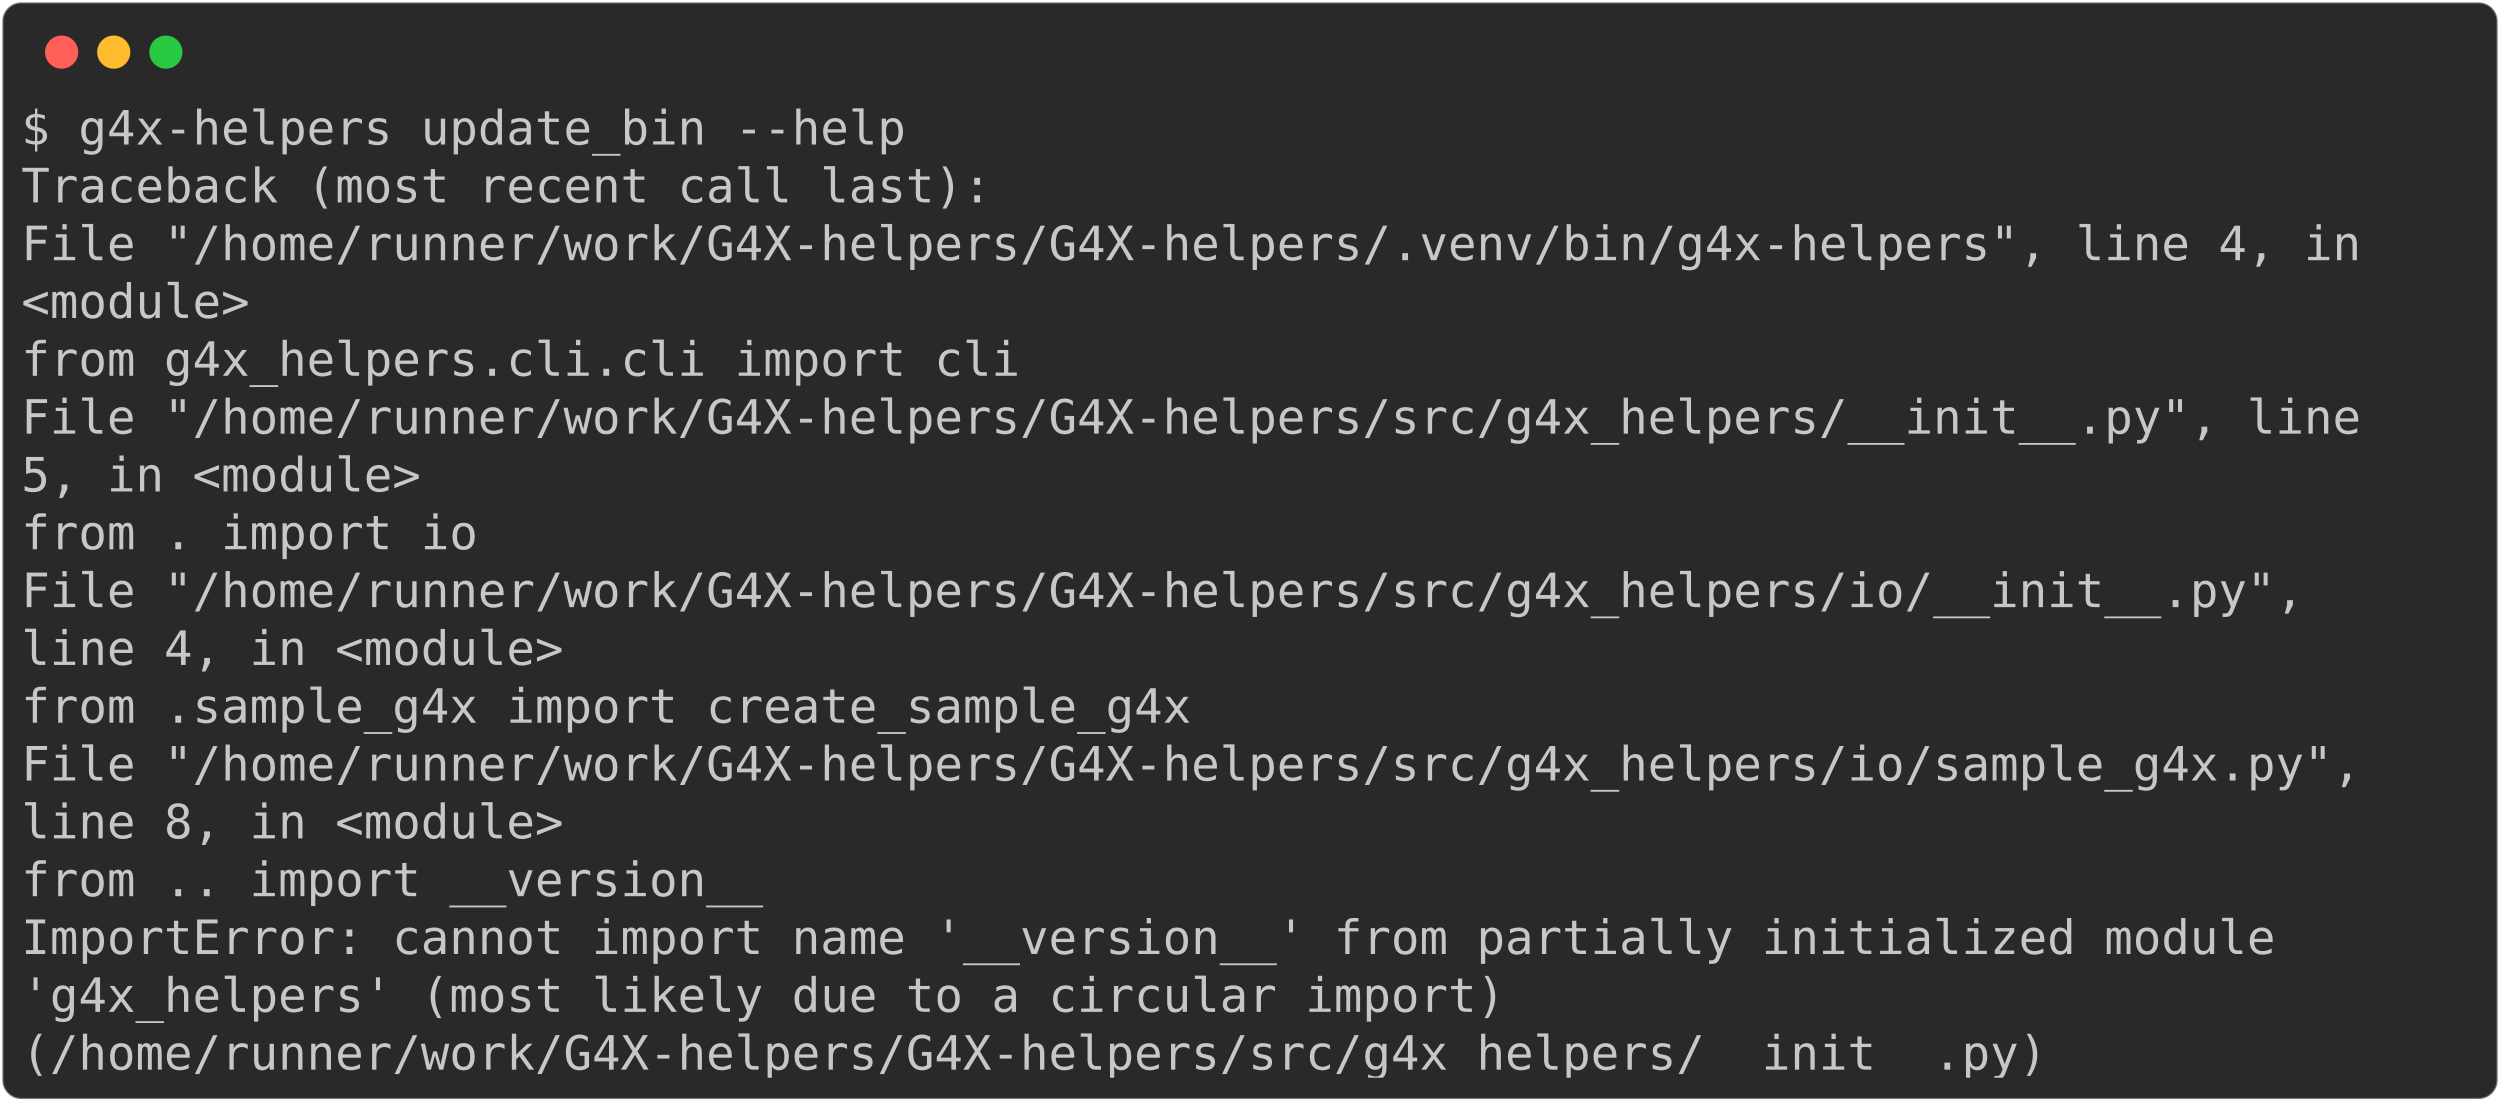
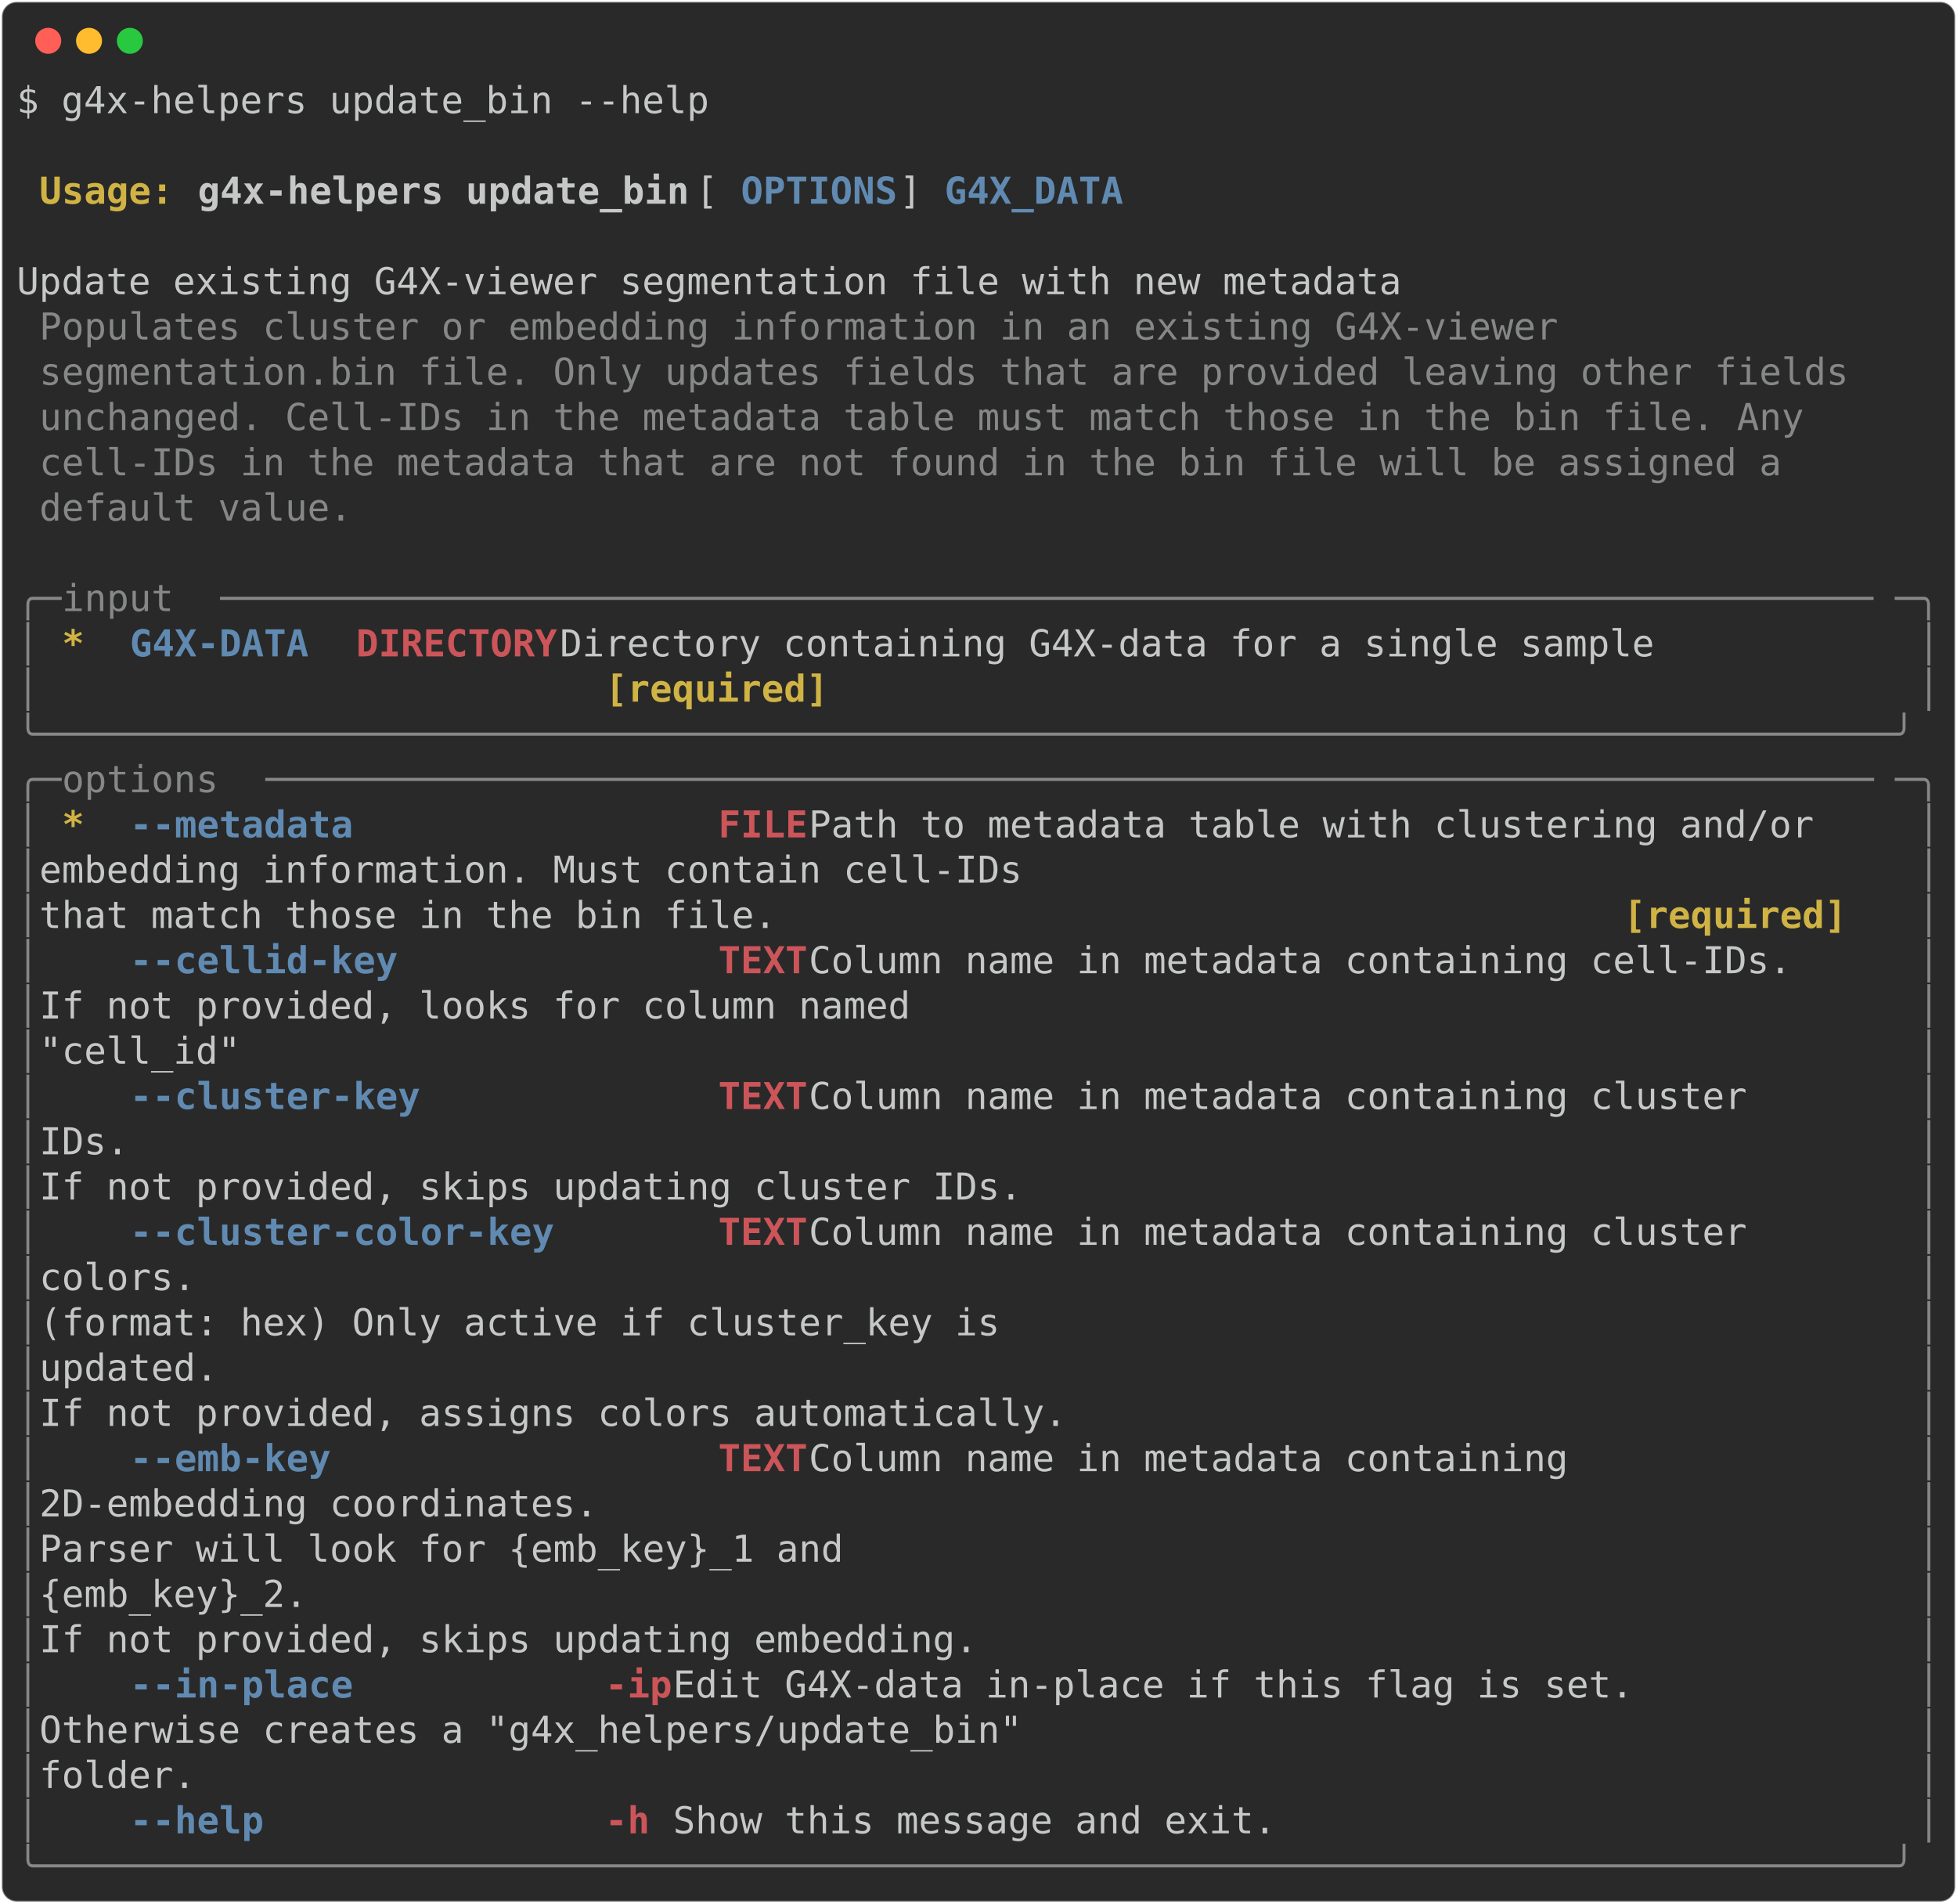
- <svg xmlns="http://www.w3.org/2000/svg" class="rich-terminal" viewBox="0 0 1055 464.8">
+ <svg xmlns="http://www.w3.org/2000/svg" class="rich-terminal" viewBox="0 0 1055 1026.0">
  <style>

    @font-face {
        font-family: "Fira Code";
        src: local("FiraCode-Regular"),
                url("https://cdnjs.cloudflare.com/ajax/libs/firacode/6.2.0/woff2/FiraCode-Regular.woff2") format("woff2"),
                url("https://cdnjs.cloudflare.com/ajax/libs/firacode/6.2.0/woff/FiraCode-Regular.woff") format("woff");
        font-style: normal;
        font-weight: 400;
    }
    @font-face {
        font-family: "Fira Code";
        src: local("FiraCode-Bold"),
                url("https://cdnjs.cloudflare.com/ajax/libs/firacode/6.2.0/woff2/FiraCode-Bold.woff2") format("woff2"),
                url("https://cdnjs.cloudflare.com/ajax/libs/firacode/6.2.0/woff/FiraCode-Bold.woff") format("woff");
        font-style: bold;
        font-weight: 700;
    }

-     .terminal-2083232324-matrix {
+     .terminal-833133250-matrix {
        font-family: Fira Code, monospace;
        font-size: 20px;
        line-height: 24.4px;
        font-variant-east-asian: full-width;
    }

-     .terminal-2083232324-title {
+     .terminal-833133250-title {
        font-size: 18px;
        font-weight: bold;
        font-family: arial;
    }

-     .terminal-2083232324-r1 { fill: #c5c8c6 }
+     .terminal-833133250-r1 { fill: #c5c8c6 }
+ .terminal-833133250-r2 { fill: #d0b344;font-weight: bold }
+ .terminal-833133250-r3 { fill: #c5c8c6;font-weight: bold }
+ .terminal-833133250-r4 { fill: #608ab1;font-weight: bold }
+ .terminal-833133250-r5 { fill: #868887 }
+ .terminal-833133250-r6 { fill: #cc555a;font-weight: bold }
    </style>
  <defs>
-     <clipPath id="terminal-2083232324-clip-terminal">
-       <rect x="0" y="0" width="1036.0" height="413.8" />
-     </clipPath>
-     <clipPath id="terminal-2083232324-line-0">
+     <clipPath id="terminal-833133250-clip-terminal">
+       <rect x="0" y="0" width="1036.0" height="975.0" />
+     </clipPath>
+     <clipPath id="terminal-833133250-line-0">
      <rect x="0" y="1.5" width="1037" height="24.65" />
    </clipPath>
-     <clipPath id="terminal-2083232324-line-1">
+     <clipPath id="terminal-833133250-line-1">
      <rect x="0" y="25.9" width="1037" height="24.65" />
    </clipPath>
-     <clipPath id="terminal-2083232324-line-2">
+     <clipPath id="terminal-833133250-line-2">
      <rect x="0" y="50.3" width="1037" height="24.65" />
    </clipPath>
-     <clipPath id="terminal-2083232324-line-3">
+     <clipPath id="terminal-833133250-line-3">
      <rect x="0" y="74.7" width="1037" height="24.65" />
    </clipPath>
-     <clipPath id="terminal-2083232324-line-4">
+     <clipPath id="terminal-833133250-line-4">
      <rect x="0" y="99.1" width="1037" height="24.65" />
    </clipPath>
-     <clipPath id="terminal-2083232324-line-5">
+     <clipPath id="terminal-833133250-line-5">
      <rect x="0" y="123.5" width="1037" height="24.65" />
    </clipPath>
-     <clipPath id="terminal-2083232324-line-6">
+     <clipPath id="terminal-833133250-line-6">
      <rect x="0" y="147.9" width="1037" height="24.65" />
    </clipPath>
-     <clipPath id="terminal-2083232324-line-7">
+     <clipPath id="terminal-833133250-line-7">
      <rect x="0" y="172.3" width="1037" height="24.65" />
    </clipPath>
-     <clipPath id="terminal-2083232324-line-8">
+     <clipPath id="terminal-833133250-line-8">
      <rect x="0" y="196.7" width="1037" height="24.65" />
    </clipPath>
-     <clipPath id="terminal-2083232324-line-9">
+     <clipPath id="terminal-833133250-line-9">
      <rect x="0" y="221.1" width="1037" height="24.65" />
    </clipPath>
-     <clipPath id="terminal-2083232324-line-10">
+     <clipPath id="terminal-833133250-line-10">
      <rect x="0" y="245.5" width="1037" height="24.65" />
    </clipPath>
-     <clipPath id="terminal-2083232324-line-11">
+     <clipPath id="terminal-833133250-line-11">
      <rect x="0" y="269.9" width="1037" height="24.65" />
    </clipPath>
-     <clipPath id="terminal-2083232324-line-12">
+     <clipPath id="terminal-833133250-line-12">
      <rect x="0" y="294.3" width="1037" height="24.65" />
    </clipPath>
-     <clipPath id="terminal-2083232324-line-13">
+     <clipPath id="terminal-833133250-line-13">
      <rect x="0" y="318.7" width="1037" height="24.65" />
    </clipPath>
-     <clipPath id="terminal-2083232324-line-14">
+     <clipPath id="terminal-833133250-line-14">
      <rect x="0" y="343.1" width="1037" height="24.65" />
    </clipPath>
-     <clipPath id="terminal-2083232324-line-15">
+     <clipPath id="terminal-833133250-line-15">
      <rect x="0" y="367.5" width="1037" height="24.65" />
    </clipPath>
+     <clipPath id="terminal-833133250-line-16">
+       <rect x="0" y="391.9" width="1037" height="24.65" />
+     </clipPath>
+     <clipPath id="terminal-833133250-line-17">
+       <rect x="0" y="416.3" width="1037" height="24.65" />
+     </clipPath>
+     <clipPath id="terminal-833133250-line-18">
+       <rect x="0" y="440.7" width="1037" height="24.65" />
+     </clipPath>
+     <clipPath id="terminal-833133250-line-19">
+       <rect x="0" y="465.1" width="1037" height="24.65" />
+     </clipPath>
+     <clipPath id="terminal-833133250-line-20">
+       <rect x="0" y="489.5" width="1037" height="24.65" />
+     </clipPath>
+     <clipPath id="terminal-833133250-line-21">
+       <rect x="0" y="513.9" width="1037" height="24.65" />
+     </clipPath>
+     <clipPath id="terminal-833133250-line-22">
+       <rect x="0" y="538.3" width="1037" height="24.65" />
+     </clipPath>
+     <clipPath id="terminal-833133250-line-23">
+       <rect x="0" y="562.7" width="1037" height="24.65" />
+     </clipPath>
+     <clipPath id="terminal-833133250-line-24">
+       <rect x="0" y="587.1" width="1037" height="24.65" />
+     </clipPath>
+     <clipPath id="terminal-833133250-line-25">
+       <rect x="0" y="611.5" width="1037" height="24.65" />
+     </clipPath>
+     <clipPath id="terminal-833133250-line-26">
+       <rect x="0" y="635.9" width="1037" height="24.65" />
+     </clipPath>
+     <clipPath id="terminal-833133250-line-27">
+       <rect x="0" y="660.3" width="1037" height="24.65" />
+     </clipPath>
+     <clipPath id="terminal-833133250-line-28">
+       <rect x="0" y="684.7" width="1037" height="24.65" />
+     </clipPath>
+     <clipPath id="terminal-833133250-line-29">
+       <rect x="0" y="709.1" width="1037" height="24.65" />
+     </clipPath>
+     <clipPath id="terminal-833133250-line-30">
+       <rect x="0" y="733.5" width="1037" height="24.65" />
+     </clipPath>
+     <clipPath id="terminal-833133250-line-31">
+       <rect x="0" y="757.9" width="1037" height="24.65" />
+     </clipPath>
+     <clipPath id="terminal-833133250-line-32">
+       <rect x="0" y="782.3" width="1037" height="24.65" />
+     </clipPath>
+     <clipPath id="terminal-833133250-line-33">
+       <rect x="0" y="806.7" width="1037" height="24.65" />
+     </clipPath>
+     <clipPath id="terminal-833133250-line-34">
+       <rect x="0" y="831.1" width="1037" height="24.65" />
+     </clipPath>
+     <clipPath id="terminal-833133250-line-35">
+       <rect x="0" y="855.5" width="1037" height="24.65" />
+     </clipPath>
+     <clipPath id="terminal-833133250-line-36">
+       <rect x="0" y="879.9" width="1037" height="24.65" />
+     </clipPath>
+     <clipPath id="terminal-833133250-line-37">
+       <rect x="0" y="904.3" width="1037" height="24.65" />
+     </clipPath>
+     <clipPath id="terminal-833133250-line-38">
+       <rect x="0" y="928.7" width="1037" height="24.65" />
+     </clipPath>
  </defs>
-   <rect fill="#292929" stroke="rgba(255,255,255,0.35)" stroke-width="1" x="1" y="1" width="1053" height="462.8" rx="8" />
+   <rect fill="#292929" stroke="rgba(255,255,255,0.35)" stroke-width="1" x="1" y="1" width="1053" height="1024" rx="8" />
  <g transform="translate(26,22)">
    <circle cx="0" cy="0" r="7" fill="#ff5f57" />
    <circle cx="22" cy="0" r="7" fill="#febc2e" />
    <circle cx="44" cy="0" r="7" fill="#28c840" />
  </g>
-   <g transform="translate(9, 41)" clip-path="url(#terminal-2083232324-clip-terminal)">
-     <g class="terminal-2083232324-matrix">
-       <text class="terminal-2083232324-r1" x="0" y="20" textLength="378.2" clip-path="url(#terminal-2083232324-line-0)">$ g4x-helpers update_bin --help</text>
-       <text class="terminal-2083232324-r1" x="1037" y="20" textLength="12.2" clip-path="url(#terminal-2083232324-line-0)">
- </text>
-       <text class="terminal-2083232324-r1" x="0" y="44.4" textLength="414.8" clip-path="url(#terminal-2083232324-line-1)">Traceback (most recent call last):</text>
-       <text class="terminal-2083232324-r1" x="1037" y="44.4" textLength="12.2" clip-path="url(#terminal-2083232324-line-1)">
- </text>
-       <text class="terminal-2083232324-r1" x="0" y="68.8" textLength="1037" clip-path="url(#terminal-2083232324-line-2)">  File "/home/runner/work/G4X-helpers/G4X-helpers/.venv/bin/g4x-helpers", line 4, in </text>
-       <text class="terminal-2083232324-r1" x="1037" y="68.8" textLength="12.2" clip-path="url(#terminal-2083232324-line-2)">
- </text>
-       <text class="terminal-2083232324-r1" x="0" y="93.2" textLength="97.6" clip-path="url(#terminal-2083232324-line-3)">&lt;module&gt;</text>
-       <text class="terminal-2083232324-r1" x="1037" y="93.2" textLength="12.2" clip-path="url(#terminal-2083232324-line-3)">
- </text>
-       <text class="terminal-2083232324-r1" x="0" y="117.6" textLength="475.8" clip-path="url(#terminal-2083232324-line-4)">    from g4x_helpers.cli.cli import cli</text>
-       <text class="terminal-2083232324-r1" x="1037" y="117.6" textLength="12.2" clip-path="url(#terminal-2083232324-line-4)">
- </text>
-       <text class="terminal-2083232324-r1" x="0" y="142" textLength="1037" clip-path="url(#terminal-2083232324-line-5)">  File "/home/runner/work/G4X-helpers/G4X-helpers/src/g4x_helpers/__init__.py", line </text>
-       <text class="terminal-2083232324-r1" x="1037" y="142" textLength="12.2" clip-path="url(#terminal-2083232324-line-5)">
- </text>
-       <text class="terminal-2083232324-r1" x="0" y="166.4" textLength="170.8" clip-path="url(#terminal-2083232324-line-6)">5, in &lt;module&gt;</text>
-       <text class="terminal-2083232324-r1" x="1037" y="166.4" textLength="12.2" clip-path="url(#terminal-2083232324-line-6)">
- </text>
-       <text class="terminal-2083232324-r1" x="0" y="190.8" textLength="244" clip-path="url(#terminal-2083232324-line-7)">    from . import io</text>
-       <text class="terminal-2083232324-r1" x="1037" y="190.8" textLength="12.2" clip-path="url(#terminal-2083232324-line-7)">
- </text>
-       <text class="terminal-2083232324-r1" x="0" y="215.2" textLength="1012.6" clip-path="url(#terminal-2083232324-line-8)">  File "/home/runner/work/G4X-helpers/G4X-helpers/src/g4x_helpers/io/__init__.py", </text>
-       <text class="terminal-2083232324-r1" x="1037" y="215.2" textLength="12.2" clip-path="url(#terminal-2083232324-line-8)">
- </text>
-       <text class="terminal-2083232324-r1" x="0" y="239.6" textLength="231.8" clip-path="url(#terminal-2083232324-line-9)">line 4, in &lt;module&gt;</text>
-       <text class="terminal-2083232324-r1" x="1037" y="239.6" textLength="12.2" clip-path="url(#terminal-2083232324-line-9)">
- </text>
-       <text class="terminal-2083232324-r1" x="0" y="264" textLength="549" clip-path="url(#terminal-2083232324-line-10)">    from .sample_g4x import create_sample_g4x</text>
-       <text class="terminal-2083232324-r1" x="1037" y="264" textLength="12.2" clip-path="url(#terminal-2083232324-line-10)">
- </text>
-       <text class="terminal-2083232324-r1" x="0" y="288.4" textLength="1037" clip-path="url(#terminal-2083232324-line-11)">  File "/home/runner/work/G4X-helpers/G4X-helpers/src/g4x_helpers/io/sample_g4x.py", </text>
-       <text class="terminal-2083232324-r1" x="1037" y="288.4" textLength="12.2" clip-path="url(#terminal-2083232324-line-11)">
- </text>
-       <text class="terminal-2083232324-r1" x="0" y="312.8" textLength="231.8" clip-path="url(#terminal-2083232324-line-12)">line 8, in &lt;module&gt;</text>
-       <text class="terminal-2083232324-r1" x="1037" y="312.8" textLength="12.2" clip-path="url(#terminal-2083232324-line-12)">
- </text>
-       <text class="terminal-2083232324-r1" x="0" y="337.2" textLength="366" clip-path="url(#terminal-2083232324-line-13)">    from .. import __version__</text>
-       <text class="terminal-2083232324-r1" x="1037" y="337.2" textLength="12.2" clip-path="url(#terminal-2083232324-line-13)">
- </text>
-       <text class="terminal-2083232324-r1" x="0" y="361.6" textLength="976" clip-path="url(#terminal-2083232324-line-14)">ImportError: cannot import name '__version__' from partially initialized module </text>
-       <text class="terminal-2083232324-r1" x="1037" y="361.6" textLength="12.2" clip-path="url(#terminal-2083232324-line-14)">
- </text>
-       <text class="terminal-2083232324-r1" x="0" y="386" textLength="646.6" clip-path="url(#terminal-2083232324-line-15)">'g4x_helpers' (most likely due to a circular import) </text>
-       <text class="terminal-2083232324-r1" x="1037" y="386" textLength="12.2" clip-path="url(#terminal-2083232324-line-15)">
- </text>
-       <text class="terminal-2083232324-r1" x="0" y="410.4" textLength="866.2" clip-path="url(#terminal-2083232324-line-16)">(/home/runner/work/G4X-helpers/G4X-helpers/src/g4x_helpers/__init__.py)</text>
-       <text class="terminal-2083232324-r1" x="1037" y="410.4" textLength="12.2" clip-path="url(#terminal-2083232324-line-16)">
+   <g transform="translate(9, 41)" clip-path="url(#terminal-833133250-clip-terminal)">
+     <g class="terminal-833133250-matrix">
+       <text class="terminal-833133250-r1" x="0" y="20" textLength="378.2" clip-path="url(#terminal-833133250-line-0)">$ g4x-helpers update_bin --help</text>
+       <text class="terminal-833133250-r1" x="1037" y="20" textLength="12.2" clip-path="url(#terminal-833133250-line-0)">
+ </text>
+       <text class="terminal-833133250-r1" x="1037" y="44.4" textLength="12.2" clip-path="url(#terminal-833133250-line-1)">
+ </text>
+       <text class="terminal-833133250-r2" x="12.2" y="68.8" textLength="73.2" clip-path="url(#terminal-833133250-line-2)">Usage:</text>
+       <text class="terminal-833133250-r3" x="97.6" y="68.8" textLength="268.4" clip-path="url(#terminal-833133250-line-2)">g4x-helpers update_bin</text>
+       <text class="terminal-833133250-r1" x="366" y="68.8" textLength="24.4" clip-path="url(#terminal-833133250-line-2)"> [</text>
+       <text class="terminal-833133250-r4" x="390.4" y="68.8" textLength="85.4" clip-path="url(#terminal-833133250-line-2)">OPTIONS</text>
+       <text class="terminal-833133250-r1" x="475.8" y="68.8" textLength="24.4" clip-path="url(#terminal-833133250-line-2)">] </text>
+       <text class="terminal-833133250-r4" x="500.2" y="68.8" textLength="97.6" clip-path="url(#terminal-833133250-line-2)">G4X_DATA</text>
+       <text class="terminal-833133250-r1" x="1037" y="68.8" textLength="12.2" clip-path="url(#terminal-833133250-line-2)">
+ </text>
+       <text class="terminal-833133250-r1" x="1037" y="93.2" textLength="12.2" clip-path="url(#terminal-833133250-line-3)">
+ </text>
+       <text class="terminal-833133250-r1" x="0" y="117.6" textLength="1037" clip-path="url(#terminal-833133250-line-4)"> Update existing G4X-viewer segmentation file with new metadata                      </text>
+       <text class="terminal-833133250-r1" x="1037" y="117.6" textLength="12.2" clip-path="url(#terminal-833133250-line-4)">
+ </text>
+       <text class="terminal-833133250-r5" x="12.2" y="142" textLength="841.8" clip-path="url(#terminal-833133250-line-5)">Populates cluster or embedding information in an existing G4X-viewer </text>
+       <text class="terminal-833133250-r1" x="1037" y="142" textLength="12.2" clip-path="url(#terminal-833133250-line-5)">
+ </text>
+       <text class="terminal-833133250-r5" x="12.2" y="166.4" textLength="1000.4" clip-path="url(#terminal-833133250-line-6)">segmentation.bin file. Only updates fields that are provided leaving other fields </text>
+       <text class="terminal-833133250-r1" x="1037" y="166.4" textLength="12.2" clip-path="url(#terminal-833133250-line-6)">
+ </text>
+       <text class="terminal-833133250-r5" x="12.2" y="190.8" textLength="976" clip-path="url(#terminal-833133250-line-7)">unchanged. Cell-IDs in the metadata table must match those in the bin file. Any </text>
+       <text class="terminal-833133250-r1" x="1037" y="190.8" textLength="12.2" clip-path="url(#terminal-833133250-line-7)">
+ </text>
+       <text class="terminal-833133250-r5" x="12.2" y="215.2" textLength="963.8" clip-path="url(#terminal-833133250-line-8)">cell-IDs in the metadata that are not found in the bin file will be assigned a </text>
+       <text class="terminal-833133250-r1" x="1037" y="215.2" textLength="12.2" clip-path="url(#terminal-833133250-line-8)">
+ </text>
+       <text class="terminal-833133250-r5" x="12.2" y="239.6" textLength="170.8" clip-path="url(#terminal-833133250-line-9)">default value.</text>
+       <text class="terminal-833133250-r1" x="1037" y="239.6" textLength="12.2" clip-path="url(#terminal-833133250-line-9)">
+ </text>
+       <text class="terminal-833133250-r1" x="1037" y="264" textLength="12.2" clip-path="url(#terminal-833133250-line-10)">
+ </text>
+       <text class="terminal-833133250-r5" x="0" y="288.4" textLength="24.4" clip-path="url(#terminal-833133250-line-11)">╭─</text>
+       <text class="terminal-833133250-r5" x="24.4" y="288.4" textLength="85.4" clip-path="url(#terminal-833133250-line-11)"> input </text>
+       <text class="terminal-833133250-r5" x="109.8" y="288.4" textLength="902.8" clip-path="url(#terminal-833133250-line-11)">──────────────────────────────────────────────────────────────────────────</text>
+       <text class="terminal-833133250-r5" x="1012.6" y="288.4" textLength="24.4" clip-path="url(#terminal-833133250-line-11)">─╮</text>
+       <text class="terminal-833133250-r1" x="1037" y="288.4" textLength="12.2" clip-path="url(#terminal-833133250-line-11)">
+ </text>
+       <text class="terminal-833133250-r5" x="0" y="312.8" textLength="12.2" clip-path="url(#terminal-833133250-line-12)">│</text>
+       <text class="terminal-833133250-r2" x="24.4" y="312.8" textLength="12.2" clip-path="url(#terminal-833133250-line-12)">*</text>
+       <text class="terminal-833133250-r4" x="61" y="312.8" textLength="97.6" clip-path="url(#terminal-833133250-line-12)">G4X-DATA</text>
+       <text class="terminal-833133250-r6" x="183" y="312.8" textLength="109.8" clip-path="url(#terminal-833133250-line-12)">DIRECTORY</text>
+       <text class="terminal-833133250-r1" x="292.8" y="312.8" textLength="732" clip-path="url(#terminal-833133250-line-12)">  Directory containing G4X-data for a single sample         </text>
+       <text class="terminal-833133250-r5" x="1024.8" y="312.8" textLength="12.2" clip-path="url(#terminal-833133250-line-12)">│</text>
+       <text class="terminal-833133250-r1" x="1037" y="312.8" textLength="12.2" clip-path="url(#terminal-833133250-line-12)">
+ </text>
+       <text class="terminal-833133250-r5" x="0" y="337.2" textLength="12.2" clip-path="url(#terminal-833133250-line-13)">│</text>
+       <text class="terminal-833133250-r2" x="317.2" y="337.2" textLength="122" clip-path="url(#terminal-833133250-line-13)">[required]</text>
+       <text class="terminal-833133250-r5" x="1024.8" y="337.2" textLength="12.2" clip-path="url(#terminal-833133250-line-13)">│</text>
+       <text class="terminal-833133250-r1" x="1037" y="337.2" textLength="12.2" clip-path="url(#terminal-833133250-line-13)">
+ </text>
+       <text class="terminal-833133250-r5" x="0" y="361.6" textLength="1037" clip-path="url(#terminal-833133250-line-14)">╰───────────────────────────────────────────────────────────────────────────────────╯</text>
+       <text class="terminal-833133250-r1" x="1037" y="361.6" textLength="12.2" clip-path="url(#terminal-833133250-line-14)">
+ </text>
+       <text class="terminal-833133250-r5" x="0" y="386" textLength="24.4" clip-path="url(#terminal-833133250-line-15)">╭─</text>
+       <text class="terminal-833133250-r5" x="24.4" y="386" textLength="109.8" clip-path="url(#terminal-833133250-line-15)"> options </text>
+       <text class="terminal-833133250-r5" x="134.2" y="386" textLength="878.4" clip-path="url(#terminal-833133250-line-15)">────────────────────────────────────────────────────────────────────────</text>
+       <text class="terminal-833133250-r5" x="1012.6" y="386" textLength="24.4" clip-path="url(#terminal-833133250-line-15)">─╮</text>
+       <text class="terminal-833133250-r1" x="1037" y="386" textLength="12.2" clip-path="url(#terminal-833133250-line-15)">
+ </text>
+       <text class="terminal-833133250-r5" x="0" y="410.4" textLength="12.2" clip-path="url(#terminal-833133250-line-16)">│</text>
+       <text class="terminal-833133250-r2" x="24.4" y="410.4" textLength="12.2" clip-path="url(#terminal-833133250-line-16)">*</text>
+       <text class="terminal-833133250-r4" x="61" y="410.4" textLength="231.8" clip-path="url(#terminal-833133250-line-16)">--metadata         </text>
+       <text class="terminal-833133250-r6" x="378.2" y="410.4" textLength="48.8" clip-path="url(#terminal-833133250-line-16)">FILE</text>
+       <text class="terminal-833133250-r1" x="427" y="410.4" textLength="597.8" clip-path="url(#terminal-833133250-line-16)">  Path to metadata table with clustering and/or  </text>
+       <text class="terminal-833133250-r5" x="1024.8" y="410.4" textLength="12.2" clip-path="url(#terminal-833133250-line-16)">│</text>
+       <text class="terminal-833133250-r1" x="1037" y="410.4" textLength="12.2" clip-path="url(#terminal-833133250-line-16)">
+ </text>
+       <text class="terminal-833133250-r5" x="0" y="434.8" textLength="12.2" clip-path="url(#terminal-833133250-line-17)">│</text>
+       <text class="terminal-833133250-r1" x="12.2" y="434.8" textLength="1012.6" clip-path="url(#terminal-833133250-line-17)">                                    embedding information. Must contain cell-IDs   </text>
+       <text class="terminal-833133250-r5" x="1024.8" y="434.8" textLength="12.2" clip-path="url(#terminal-833133250-line-17)">│</text>
+       <text class="terminal-833133250-r1" x="1037" y="434.8" textLength="12.2" clip-path="url(#terminal-833133250-line-17)">
+ </text>
+       <text class="terminal-833133250-r5" x="0" y="459.2" textLength="12.2" clip-path="url(#terminal-833133250-line-18)">│</text>
+       <text class="terminal-833133250-r1" x="12.2" y="459.2" textLength="854" clip-path="url(#terminal-833133250-line-18)">                                    that match those in the bin file. </text>
+       <text class="terminal-833133250-r2" x="866.2" y="459.2" textLength="122" clip-path="url(#terminal-833133250-line-18)">[required]</text>
+       <text class="terminal-833133250-r5" x="1024.8" y="459.2" textLength="12.2" clip-path="url(#terminal-833133250-line-18)">│</text>
+       <text class="terminal-833133250-r1" x="1037" y="459.2" textLength="12.2" clip-path="url(#terminal-833133250-line-18)">
+ </text>
+       <text class="terminal-833133250-r5" x="0" y="483.6" textLength="12.2" clip-path="url(#terminal-833133250-line-19)">│</text>
+       <text class="terminal-833133250-r4" x="61" y="483.6" textLength="231.8" clip-path="url(#terminal-833133250-line-19)">--cellid-key       </text>
+       <text class="terminal-833133250-r6" x="378.2" y="483.6" textLength="48.8" clip-path="url(#terminal-833133250-line-19)">TEXT</text>
+       <text class="terminal-833133250-r1" x="427" y="483.6" textLength="597.8" clip-path="url(#terminal-833133250-line-19)">  Column name in metadata containing cell-IDs.   </text>
+       <text class="terminal-833133250-r5" x="1024.8" y="483.6" textLength="12.2" clip-path="url(#terminal-833133250-line-19)">│</text>
+       <text class="terminal-833133250-r1" x="1037" y="483.6" textLength="12.2" clip-path="url(#terminal-833133250-line-19)">
+ </text>
+       <text class="terminal-833133250-r5" x="0" y="508" textLength="12.2" clip-path="url(#terminal-833133250-line-20)">│</text>
+       <text class="terminal-833133250-r1" x="12.2" y="508" textLength="1012.6" clip-path="url(#terminal-833133250-line-20)">                                    If not provided, looks for column named        </text>
+       <text class="terminal-833133250-r5" x="1024.8" y="508" textLength="12.2" clip-path="url(#terminal-833133250-line-20)">│</text>
+       <text class="terminal-833133250-r1" x="1037" y="508" textLength="12.2" clip-path="url(#terminal-833133250-line-20)">
+ </text>
+       <text class="terminal-833133250-r5" x="0" y="532.4" textLength="12.2" clip-path="url(#terminal-833133250-line-21)">│</text>
+       <text class="terminal-833133250-r1" x="12.2" y="532.4" textLength="1012.6" clip-path="url(#terminal-833133250-line-21)">                                    "cell_id"                                      </text>
+       <text class="terminal-833133250-r5" x="1024.8" y="532.4" textLength="12.2" clip-path="url(#terminal-833133250-line-21)">│</text>
+       <text class="terminal-833133250-r1" x="1037" y="532.4" textLength="12.2" clip-path="url(#terminal-833133250-line-21)">
+ </text>
+       <text class="terminal-833133250-r5" x="0" y="556.8" textLength="12.2" clip-path="url(#terminal-833133250-line-22)">│</text>
+       <text class="terminal-833133250-r4" x="61" y="556.8" textLength="231.8" clip-path="url(#terminal-833133250-line-22)">--cluster-key      </text>
+       <text class="terminal-833133250-r6" x="378.2" y="556.8" textLength="48.8" clip-path="url(#terminal-833133250-line-22)">TEXT</text>
+       <text class="terminal-833133250-r1" x="427" y="556.8" textLength="597.8" clip-path="url(#terminal-833133250-line-22)">  Column name in metadata containing cluster     </text>
+       <text class="terminal-833133250-r5" x="1024.8" y="556.8" textLength="12.2" clip-path="url(#terminal-833133250-line-22)">│</text>
+       <text class="terminal-833133250-r1" x="1037" y="556.8" textLength="12.2" clip-path="url(#terminal-833133250-line-22)">
+ </text>
+       <text class="terminal-833133250-r5" x="0" y="581.2" textLength="12.2" clip-path="url(#terminal-833133250-line-23)">│</text>
+       <text class="terminal-833133250-r1" x="12.2" y="581.2" textLength="1012.6" clip-path="url(#terminal-833133250-line-23)">                                    IDs.                                           </text>
+       <text class="terminal-833133250-r5" x="1024.8" y="581.2" textLength="12.2" clip-path="url(#terminal-833133250-line-23)">│</text>
+       <text class="terminal-833133250-r1" x="1037" y="581.2" textLength="12.2" clip-path="url(#terminal-833133250-line-23)">
+ </text>
+       <text class="terminal-833133250-r5" x="0" y="605.6" textLength="12.2" clip-path="url(#terminal-833133250-line-24)">│</text>
+       <text class="terminal-833133250-r1" x="12.2" y="605.6" textLength="1012.6" clip-path="url(#terminal-833133250-line-24)">                                    If not provided, skips updating cluster IDs.   </text>
+       <text class="terminal-833133250-r5" x="1024.8" y="605.6" textLength="12.2" clip-path="url(#terminal-833133250-line-24)">│</text>
+       <text class="terminal-833133250-r1" x="1037" y="605.6" textLength="12.2" clip-path="url(#terminal-833133250-line-24)">
+ </text>
+       <text class="terminal-833133250-r5" x="0" y="630" textLength="12.2" clip-path="url(#terminal-833133250-line-25)">│</text>
+       <text class="terminal-833133250-r4" x="61" y="630" textLength="231.8" clip-path="url(#terminal-833133250-line-25)">--cluster-color-key</text>
+       <text class="terminal-833133250-r6" x="378.2" y="630" textLength="48.8" clip-path="url(#terminal-833133250-line-25)">TEXT</text>
+       <text class="terminal-833133250-r1" x="427" y="630" textLength="597.8" clip-path="url(#terminal-833133250-line-25)">  Column name in metadata containing cluster     </text>
+       <text class="terminal-833133250-r5" x="1024.8" y="630" textLength="12.2" clip-path="url(#terminal-833133250-line-25)">│</text>
+       <text class="terminal-833133250-r1" x="1037" y="630" textLength="12.2" clip-path="url(#terminal-833133250-line-25)">
+ </text>
+       <text class="terminal-833133250-r5" x="0" y="654.4" textLength="12.2" clip-path="url(#terminal-833133250-line-26)">│</text>
+       <text class="terminal-833133250-r1" x="12.2" y="654.4" textLength="1012.6" clip-path="url(#terminal-833133250-line-26)">                                    colors.                                        </text>
+       <text class="terminal-833133250-r5" x="1024.8" y="654.4" textLength="12.2" clip-path="url(#terminal-833133250-line-26)">│</text>
+       <text class="terminal-833133250-r1" x="1037" y="654.4" textLength="12.2" clip-path="url(#terminal-833133250-line-26)">
+ </text>
+       <text class="terminal-833133250-r5" x="0" y="678.8" textLength="12.2" clip-path="url(#terminal-833133250-line-27)">│</text>
+       <text class="terminal-833133250-r1" x="12.2" y="678.8" textLength="1012.6" clip-path="url(#terminal-833133250-line-27)">                                    (format: hex) Only active if cluster_key is    </text>
+       <text class="terminal-833133250-r5" x="1024.8" y="678.8" textLength="12.2" clip-path="url(#terminal-833133250-line-27)">│</text>
+       <text class="terminal-833133250-r1" x="1037" y="678.8" textLength="12.2" clip-path="url(#terminal-833133250-line-27)">
+ </text>
+       <text class="terminal-833133250-r5" x="0" y="703.2" textLength="12.2" clip-path="url(#terminal-833133250-line-28)">│</text>
+       <text class="terminal-833133250-r1" x="12.2" y="703.2" textLength="1012.6" clip-path="url(#terminal-833133250-line-28)">                                    updated.                                       </text>
+       <text class="terminal-833133250-r5" x="1024.8" y="703.2" textLength="12.2" clip-path="url(#terminal-833133250-line-28)">│</text>
+       <text class="terminal-833133250-r1" x="1037" y="703.2" textLength="12.2" clip-path="url(#terminal-833133250-line-28)">
+ </text>
+       <text class="terminal-833133250-r5" x="0" y="727.6" textLength="12.2" clip-path="url(#terminal-833133250-line-29)">│</text>
+       <text class="terminal-833133250-r1" x="12.2" y="727.6" textLength="1012.6" clip-path="url(#terminal-833133250-line-29)">                                    If not provided, assigns colors automatically. </text>
+       <text class="terminal-833133250-r5" x="1024.8" y="727.6" textLength="12.2" clip-path="url(#terminal-833133250-line-29)">│</text>
+       <text class="terminal-833133250-r1" x="1037" y="727.6" textLength="12.2" clip-path="url(#terminal-833133250-line-29)">
+ </text>
+       <text class="terminal-833133250-r5" x="0" y="752" textLength="12.2" clip-path="url(#terminal-833133250-line-30)">│</text>
+       <text class="terminal-833133250-r4" x="61" y="752" textLength="231.8" clip-path="url(#terminal-833133250-line-30)">--emb-key          </text>
+       <text class="terminal-833133250-r6" x="378.2" y="752" textLength="48.8" clip-path="url(#terminal-833133250-line-30)">TEXT</text>
+       <text class="terminal-833133250-r1" x="427" y="752" textLength="597.8" clip-path="url(#terminal-833133250-line-30)">  Column name in metadata containing             </text>
+       <text class="terminal-833133250-r5" x="1024.8" y="752" textLength="12.2" clip-path="url(#terminal-833133250-line-30)">│</text>
+       <text class="terminal-833133250-r1" x="1037" y="752" textLength="12.2" clip-path="url(#terminal-833133250-line-30)">
+ </text>
+       <text class="terminal-833133250-r5" x="0" y="776.4" textLength="12.2" clip-path="url(#terminal-833133250-line-31)">│</text>
+       <text class="terminal-833133250-r1" x="12.2" y="776.4" textLength="1012.6" clip-path="url(#terminal-833133250-line-31)">                                    2D-embedding coordinates.                      </text>
+       <text class="terminal-833133250-r5" x="1024.8" y="776.4" textLength="12.2" clip-path="url(#terminal-833133250-line-31)">│</text>
+       <text class="terminal-833133250-r1" x="1037" y="776.4" textLength="12.2" clip-path="url(#terminal-833133250-line-31)">
+ </text>
+       <text class="terminal-833133250-r5" x="0" y="800.8" textLength="12.2" clip-path="url(#terminal-833133250-line-32)">│</text>
+       <text class="terminal-833133250-r1" x="12.2" y="800.8" textLength="1012.6" clip-path="url(#terminal-833133250-line-32)">                                    Parser will look for {emb_key}_1 and           </text>
+       <text class="terminal-833133250-r5" x="1024.8" y="800.8" textLength="12.2" clip-path="url(#terminal-833133250-line-32)">│</text>
+       <text class="terminal-833133250-r1" x="1037" y="800.8" textLength="12.2" clip-path="url(#terminal-833133250-line-32)">
+ </text>
+       <text class="terminal-833133250-r5" x="0" y="825.2" textLength="12.2" clip-path="url(#terminal-833133250-line-33)">│</text>
+       <text class="terminal-833133250-r1" x="12.2" y="825.2" textLength="1012.6" clip-path="url(#terminal-833133250-line-33)">                                    {emb_key}_2.                                   </text>
+       <text class="terminal-833133250-r5" x="1024.8" y="825.2" textLength="12.2" clip-path="url(#terminal-833133250-line-33)">│</text>
+       <text class="terminal-833133250-r1" x="1037" y="825.2" textLength="12.2" clip-path="url(#terminal-833133250-line-33)">
+ </text>
+       <text class="terminal-833133250-r5" x="0" y="849.6" textLength="12.2" clip-path="url(#terminal-833133250-line-34)">│</text>
+       <text class="terminal-833133250-r1" x="12.2" y="849.6" textLength="1012.6" clip-path="url(#terminal-833133250-line-34)">                                    If not provided, skips updating embedding.     </text>
+       <text class="terminal-833133250-r5" x="1024.8" y="849.6" textLength="12.2" clip-path="url(#terminal-833133250-line-34)">│</text>
+       <text class="terminal-833133250-r1" x="1037" y="849.6" textLength="12.2" clip-path="url(#terminal-833133250-line-34)">
+ </text>
+       <text class="terminal-833133250-r5" x="0" y="874" textLength="12.2" clip-path="url(#terminal-833133250-line-35)">│</text>
+       <text class="terminal-833133250-r4" x="61" y="874" textLength="231.8" clip-path="url(#terminal-833133250-line-35)">--in-place         </text>
+       <text class="terminal-833133250-r6" x="317.2" y="874" textLength="36.6" clip-path="url(#terminal-833133250-line-35)">-ip</text>
+       <text class="terminal-833133250-r1" x="353.8" y="874" textLength="671" clip-path="url(#terminal-833133250-line-35)">        Edit G4X-data in-place if this flag is set.    </text>
+       <text class="terminal-833133250-r5" x="1024.8" y="874" textLength="12.2" clip-path="url(#terminal-833133250-line-35)">│</text>
+       <text class="terminal-833133250-r1" x="1037" y="874" textLength="12.2" clip-path="url(#terminal-833133250-line-35)">
+ </text>
+       <text class="terminal-833133250-r5" x="0" y="898.4" textLength="12.2" clip-path="url(#terminal-833133250-line-36)">│</text>
+       <text class="terminal-833133250-r1" x="12.2" y="898.4" textLength="1012.6" clip-path="url(#terminal-833133250-line-36)">                                    Otherwise creates a "g4x_helpers/update_bin"   </text>
+       <text class="terminal-833133250-r5" x="1024.8" y="898.4" textLength="12.2" clip-path="url(#terminal-833133250-line-36)">│</text>
+       <text class="terminal-833133250-r1" x="1037" y="898.4" textLength="12.2" clip-path="url(#terminal-833133250-line-36)">
+ </text>
+       <text class="terminal-833133250-r5" x="0" y="922.8" textLength="12.2" clip-path="url(#terminal-833133250-line-37)">│</text>
+       <text class="terminal-833133250-r1" x="12.2" y="922.8" textLength="1012.6" clip-path="url(#terminal-833133250-line-37)">                                    folder.                                        </text>
+       <text class="terminal-833133250-r5" x="1024.8" y="922.8" textLength="12.2" clip-path="url(#terminal-833133250-line-37)">│</text>
+       <text class="terminal-833133250-r1" x="1037" y="922.8" textLength="12.2" clip-path="url(#terminal-833133250-line-37)">
+ </text>
+       <text class="terminal-833133250-r5" x="0" y="947.2" textLength="12.2" clip-path="url(#terminal-833133250-line-38)">│</text>
+       <text class="terminal-833133250-r4" x="61" y="947.2" textLength="231.8" clip-path="url(#terminal-833133250-line-38)">--help             </text>
+       <text class="terminal-833133250-r6" x="317.2" y="947.2" textLength="36.6" clip-path="url(#terminal-833133250-line-38)">-h </text>
+       <text class="terminal-833133250-r1" x="353.8" y="947.2" textLength="671" clip-path="url(#terminal-833133250-line-38)">        Show this message and exit.                    </text>
+       <text class="terminal-833133250-r5" x="1024.8" y="947.2" textLength="12.2" clip-path="url(#terminal-833133250-line-38)">│</text>
+       <text class="terminal-833133250-r1" x="1037" y="947.2" textLength="12.2" clip-path="url(#terminal-833133250-line-38)">
+ </text>
+       <text class="terminal-833133250-r5" x="0" y="971.6" textLength="1037" clip-path="url(#terminal-833133250-line-39)">╰───────────────────────────────────────────────────────────────────────────────────╯</text>
+       <text class="terminal-833133250-r1" x="1037" y="971.6" textLength="12.2" clip-path="url(#terminal-833133250-line-39)">
</text>
    </g>
  </g>
</svg>
